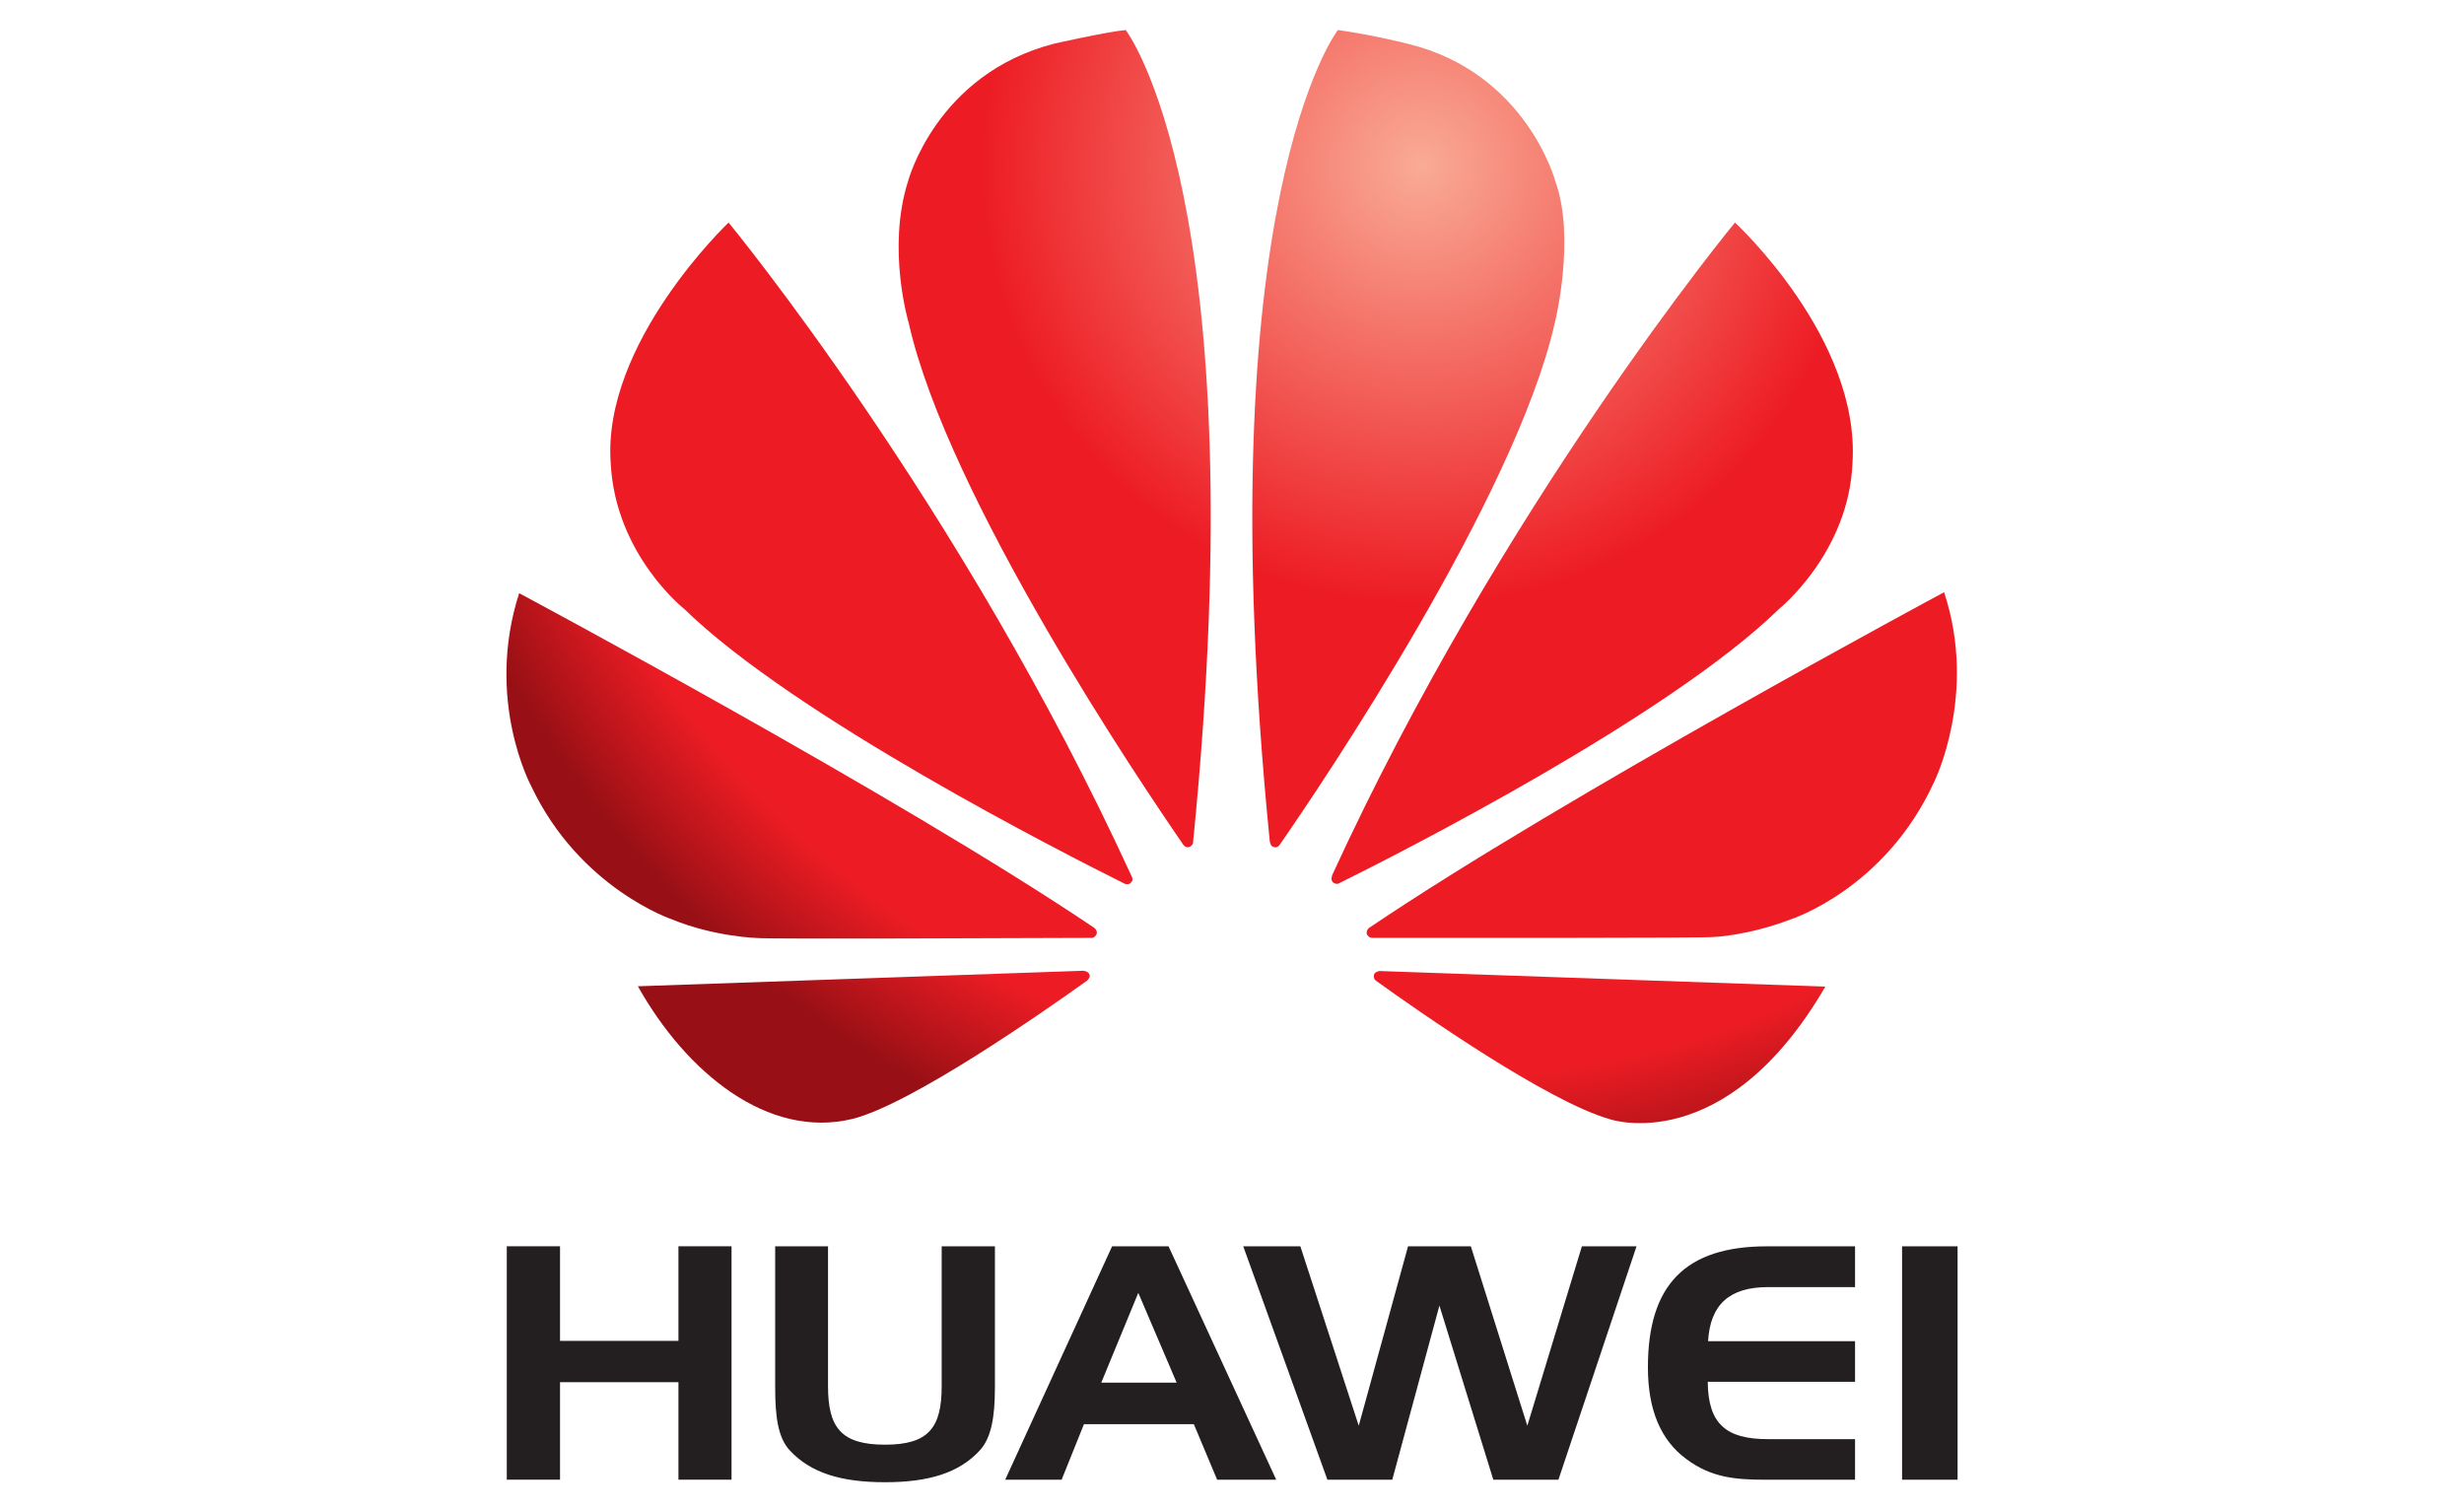
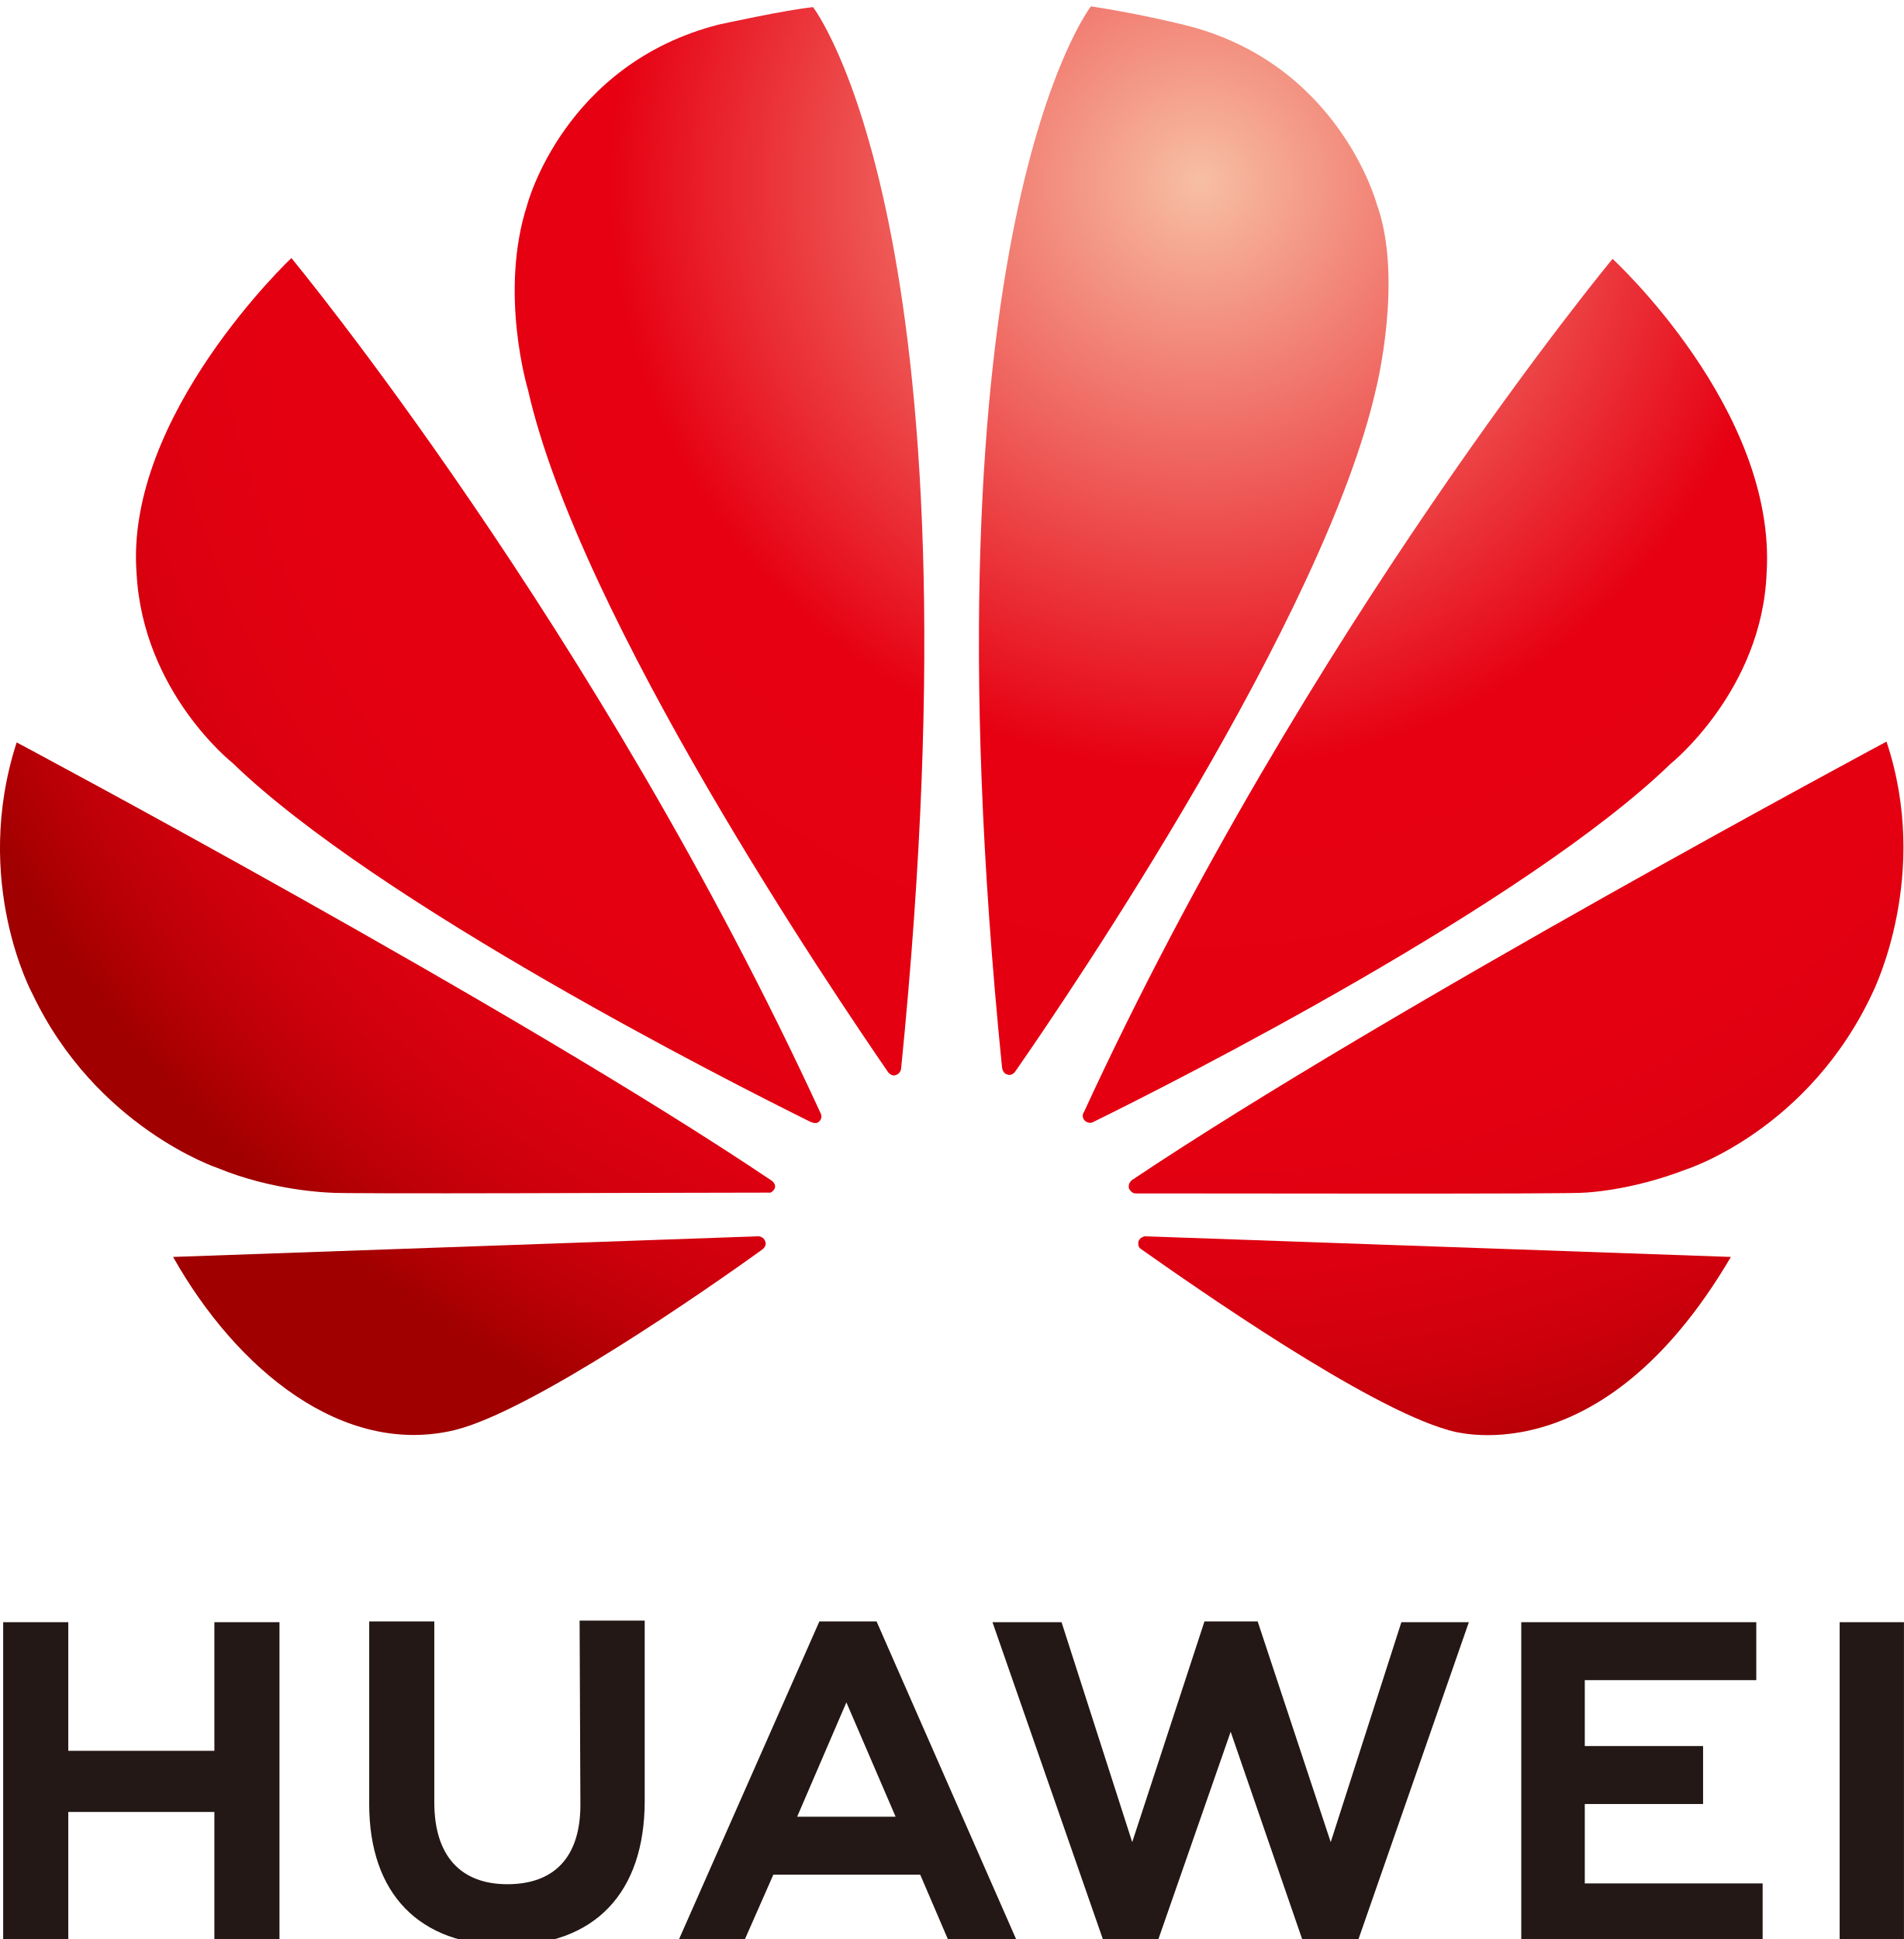
- <svg xmlns="http://www.w3.org/2000/svg" viewBox="0 0 400 245" width="400" height="245">
-   <defs>
-     <clipPath id="a">
-       <path d="M30.928 118.27l5.712 6.383 19.922-23.758zm5.712-31.583v8.618l30.649-4.286zm25.355-19.565l-5.758 6.382L81.87 90.879zm31.856 2.422l-8.545.885 7.477 30.14zm22.104 23.199l-6.966-5.031-14.535 27.39zm.928 32.096l-1.81-8.432-29.07 10.621zm-20.71 24.456l4.272-7.5-28.698-11.6zm-31.717 4.24l8.173-2.656-13.56-27.904zM38.033 135.46l7.848 3.494 8.544-29.86zm-7.523-31.211l3.483 7.873 26.284-16.444zm15.185-28.23l-2.647 8.2 30.463 5.403zm30.138-10.76l-7.476 4.285 19.085 24.503zm29.58 12.204l-8.405-1.816-2.182 30.978zm13.839 28.929l-5.062-6.988-22.29 21.568zm-9.01 30.745l.883-8.572-30.927 1.072zM83.032 154l6.362-5.776-23.683-19.985zm-31.485-5.776h8.591l-4.318-30.745zM18 16.903v27.925h10.069c8.18 0 13.53-5.585 13.53-13.845 0-8.26-5.31-14.08-13.609-14.08zm33.156-.472c-4.011 0-6.686 2.32-6.686 5.82 0 1.889.826 3.462 2.4 4.445 1.415.826 3.303 1.337 6.41 1.77l4.17.511v.512c0 2.95-1.141 4.208-3.658 4.208-2.321 0-3.698-1.22-3.855-3.461H45.1c.315 4.208 3.619 6.804 8.693 6.804 5.82 0 8.416-2.478 8.416-8.18v-5.861c0-2.675.197-4.72.59-6.096h-4.72a27.566 27.566 0 0 0-.314 3.382c-.944-2.4-3.422-3.854-6.608-3.854zm14.16 16.716v3.421h3.54v4.956l4.72 1.888v-6.844h4.798v-3.421h-4.799v-9.4c0-2.125.905-3.108 2.871-3.108.787 0 1.298.079 1.928.236v-3.972c-1.141-.236-2.006-.354-3.226-.354-4.72 0-6.293 2.478-6.293 6.45v10.148zm17.148 6.686v4.916h5.113v-4.916zm.236-22.93v19.665h4.72V16.903zm18.958-.472c-5.86 0-9.636 4.05-9.636 10.305 0 6.41 3.697 10.304 9.675 10.304 4.877 0 8.063-2.596 8.653-7.08l-4.602-.747c-.314 2.675-1.848 4.13-4.169 4.13-2.91 0-4.72-2.438-4.72-6.49 0-4.247 1.77-6.686 4.799-6.686 2.36 0 3.815 1.455 4.248 4.209l4.444-.905c-.708-4.366-4.012-7.04-8.692-7.04zm18.21 0c-4.012 0-6.686 2.32-6.686 5.82 0 1.889.826 3.462 2.4 4.445 1.415.826 3.303 1.337 6.41 1.77l4.17.511v.512c0 2.95-1.141 4.208-3.659 4.208-2.32 0-3.697-1.22-3.854-3.461h-4.838c.315 4.208 3.619 6.804 8.692 6.804 5.821 0 8.417-2.478 8.417-8.18v-5.861c0-2.675.197-4.72.59-6.096h-4.72a27.544 27.544 0 0 0-.314 3.382c-.944-2.4-3.422-3.854-6.608-3.854zm1.534 3.343c2.91 0 4.877 2.045 4.877 5.192v1.258l-4.444-.668c-2.596-.433-3.776-1.377-3.776-3.068 0-1.652 1.259-2.714 3.343-2.714zm-68.712 0c2.91 0 4.877 2.045 4.877 5.192v1.258l-4.444-.668c-2.596-.433-3.776-1.377-3.776-3.068 0-1.652 1.259-2.714 3.343-2.714zm-29.616 1.101h4.759c5.428 0 8.456 4.563 8.456 10.108 0 5.664-2.91 9.872-8.377 9.872h-4.838z" clip-rule="evenodd" />
-     </clipPath>
-     <clipPath id="b">
-       <path d="M0 0h149v171H0z" />
-     </clipPath>
-     <clipPath id="c">
-       <path d="M0 747h714V0H0z" />
-     </clipPath>
-     <clipPath id="d">
-       <path d="M0 747h714V0H0z" />
-     </clipPath>
-     <clipPath id="e">
-       <path d="M0 747h714V0H0z" />
-     </clipPath>
-     <clipPath id="f">
-       <path d="M0 747h714V0H0z" />
-     </clipPath>
-     <clipPath id="g">
-       <path d="M0 747h714V0H0z" />
-     </clipPath>
-     <clipPath id="h">
-       <path d="M0 747h714V0H0z" />
-     </clipPath>
-     <clipPath id="i">
-       <path d="M0 747h714V0H0z" />
-     </clipPath>
-     <clipPath id="j">
-       <path d="M0 747h714V0H0z" />
-     </clipPath>
-     <radialGradient id="s" spreadMethod="pad" gradientTransform="matrix(30.6689 0 0 -30.6689 54.74 480.557)" gradientUnits="userSpaceOnUse" r="1" cy="0" cx="0" fy="0" fx="0">
-       <stop offset="0" stop-color="#f9ab95" />
-       <stop offset=".42" stop-color="#ed1c24" />
-       <stop offset=".427" stop-color="#ed1c24" />
-       <stop offset=".873" stop-color="#ed1c24" />
-       <stop offset="1" stop-color="#981015" />
-     </radialGradient>
-     <radialGradient id="r" spreadMethod="pad" gradientTransform="matrix(30.66695 0 0 -30.66695 54.74 480.558)" gradientUnits="userSpaceOnUse" r="1" cy="0" cx="0" fy="0" fx="0">
-       <stop offset="0" stop-color="#f9ab95" />
-       <stop offset=".42" stop-color="#ed1c24" />
-       <stop offset=".427" stop-color="#ed1c24" />
-       <stop offset=".873" stop-color="#ed1c24" />
-       <stop offset="1" stop-color="#981015" />
-     </radialGradient>
-     <radialGradient id="q" spreadMethod="pad" gradientTransform="matrix(30.66283 0 0 -30.66283 54.738 480.553)" gradientUnits="userSpaceOnUse" r="1" cy="0" cx="0" fy="0" fx="0">
-       <stop offset="0" stop-color="#f9ab95" />
-       <stop offset=".42" stop-color="#ed1c24" />
-       <stop offset=".427" stop-color="#ed1c24" />
-       <stop offset=".873" stop-color="#ed1c24" />
-       <stop offset="1" stop-color="#981015" />
-     </radialGradient>
-     <radialGradient id="p" spreadMethod="pad" gradientTransform="matrix(30.66843 0 0 -30.66843 54.738 480.556)" gradientUnits="userSpaceOnUse" r="1" cy="0" cx="0" fy="0" fx="0">
-       <stop offset="0" stop-color="#f9ab95" />
-       <stop offset=".42" stop-color="#ed1c24" />
-       <stop offset=".427" stop-color="#ed1c24" />
-       <stop offset=".873" stop-color="#ed1c24" />
-       <stop offset="1" stop-color="#981015" />
-     </radialGradient>
-     <radialGradient id="o" spreadMethod="pad" gradientTransform="matrix(30.63336 0 0 -30.63335 54.73 480.557)" gradientUnits="userSpaceOnUse" r="1" cy="0" cx="0" fy="0" fx="0">
-       <stop offset="0" stop-color="#f9ab95" />
-       <stop offset=".42" stop-color="#ed1c24" />
-       <stop offset=".427" stop-color="#ed1c24" />
-       <stop offset=".873" stop-color="#ed1c24" />
-       <stop offset="1" stop-color="#981015" />
-     </radialGradient>
-     <radialGradient id="n" spreadMethod="pad" gradientTransform="matrix(30.63312 0 0 -30.63312 54.732 480.558)" gradientUnits="userSpaceOnUse" r="1" cy="0" cx="0" fy="0" fx="0">
-       <stop offset="0" stop-color="#f9ab95" />
-       <stop offset=".42" stop-color="#ed1c24" />
-       <stop offset=".427" stop-color="#ed1c24" />
-       <stop offset=".873" stop-color="#ed1c24" />
-       <stop offset="1" stop-color="#981015" />
-     </radialGradient>
-     <radialGradient id="m" spreadMethod="pad" gradientTransform="matrix(30.64128 0 0 -30.64128 54.736 480.564)" gradientUnits="userSpaceOnUse" r="1" cy="0" cx="0" fy="0" fx="0">
-       <stop offset="0" stop-color="#f9ab95" />
-       <stop offset=".42" stop-color="#ed1c24" />
-       <stop offset=".427" stop-color="#ed1c24" />
-       <stop offset=".873" stop-color="#ed1c24" />
-       <stop offset="1" stop-color="#981015" />
-     </radialGradient>
-     <radialGradient id="l" spreadMethod="pad" gradientTransform="matrix(30.63808 0 0 -30.63808 54.731 480.56)" gradientUnits="userSpaceOnUse" r="1" cy="0" cx="0" fy="0" fx="0">
-       <stop offset="0" stop-color="#f9ab95" />
-       <stop offset=".42" stop-color="#ed1c24" />
-       <stop offset=".427" stop-color="#ed1c24" />
-       <stop offset=".873" stop-color="#ed1c24" />
-       <stop offset="1" stop-color="#981015" />
-     </radialGradient>
-     <clipPath id="k">
-       <path d="M0 521.57h368.5V0H0v521.57z" />
-     </clipPath>
-   </defs>
-   <path fill="none" pointer-events="none" d="M0 0h400v245H0z" />
-   <path d="M90.914 217.666h19.222v-15.358h8.62v37.89h-8.62v-15.824H90.914v15.824H82.27v-37.89h8.644v15.358z" fill="#231f20" />
-   <g clip-path="url(#k)" transform="matrix(5.54425 0 0 -5.54425 -72.804 2690.986)">
-     <path d="M37.376 444.78c0-1.208.38-1.714 1.67-1.714 1.285 0 1.658.506 1.658 1.714v4.095h1.559v-4.131c0-.872-.106-1.473-.438-1.84-.606-.663-1.495-.937-2.78-.937-1.288 0-2.183.274-2.794.938-.338.37-.422.972-.422 1.839v4.13h1.547v-4.094zM45.377 444.882h2.207l-1.123 2.63-1.084-2.63zm1.97 3.992l3.153-6.834h-1.73l-.682 1.626H44.87l-.654-1.626h-1.652l3.13 6.834h1.653zM51.206 448.875l1.71-5.254 1.444 5.254h1.838l1.654-5.254 1.598 5.254h1.6l-2.287-6.834h-1.907l-1.578 5.098-1.38-5.098h-1.9l-2.464 6.834h1.672zM63.145 446.096h4.303v-1.188h-4.313c.01-1.233.533-1.68 1.764-1.68h2.549v-1.188h-2.623c-.893 0-1.588.065-2.309.6-.766.558-1.133 1.457-1.133 2.692 0 2.416 1.1 3.542 3.487 3.542h2.578v-1.194h-2.549c-1.129 0-1.693-.513-1.754-1.584M68.825 448.875h1.625v-6.834h-1.625v6.834z" fill="#231f20" />
+ <svg xmlns="http://www.w3.org/2000/svg" version="1.1" id="Layer_1" x="0px" y="0px" viewBox="0 0 239.8 244.2" style="enable-background:new 0 0 239.8 244.2;" xml:space="preserve">
+   <style type="text/css">
+ 	.st0{fill:url(#SVGID_1_);}
+ 	.st1{fill:url(#SVGID_2_);}
+ 	.st2{fill:url(#SVGID_3_);}
+ 	.st3{fill:url(#SVGID_4_);}
+ 	.st4{fill:url(#SVGID_5_);}
+ 	.st5{fill:url(#SVGID_6_);}
+ 	.st6{fill:url(#SVGID_7_);}
+ 	.st7{fill:url(#SVGID_8_);}
+ 	.st8{fill:#231815;}
+ </style>
+   <g>
+     <g>
+       <radialGradient id="SVGID_1_" cx="152.721" cy="219.798" r="174.731" gradientTransform="matrix(0.9896 0 0 -0.9856 -1.152151e-02 239.5213)" gradientUnits="userSpaceOnUse">
+         <stop offset="0" style="stop-color:#F7BFA4" />
+         <stop offset="5.522288e-02" style="stop-color:#F5A691" />
+         <stop offset="0.43" style="stop-color:#E60012" />
+         <stop offset="0.688" style="stop-color:#E40011" />
+         <stop offset="0.791" style="stop-color:#DD0010" />
+         <stop offset="0.867" style="stop-color:#D1000D" />
+         <stop offset="0.929" style="stop-color:#BF0008" />
+         <stop offset="0.983" style="stop-color:#A90002" />
+         <stop offset="1" style="stop-color:#A00000" />
+       </radialGradient>
+       <path class="st0" d="M103.2,141.2c0,0,0.4-0.3,0.2-0.9l0,0C75.2,79,36.7,32.5,36.7,32.5s-21,19.8-19.5,39.7    c0.8,15,12.1,23.9,12.1,23.9c18.3,17.7,62.5,40.1,72.8,45.2C102.4,141.4,102.9,141.6,103.2,141.2z" />
+       <radialGradient id="SVGID_2_" cx="152.721" cy="219.815" r="174.741" gradientTransform="matrix(0.9896 0 0 -0.9856 -1.152151e-02 239.5213)" gradientUnits="userSpaceOnUse">
+         <stop offset="0" style="stop-color:#F7BFA4" />
+         <stop offset="5.522288e-02" style="stop-color:#F5A691" />
+         <stop offset="0.43" style="stop-color:#E60012" />
+         <stop offset="0.688" style="stop-color:#E40011" />
+         <stop offset="0.791" style="stop-color:#DD0010" />
+         <stop offset="0.867" style="stop-color:#D1000D" />
+         <stop offset="0.929" style="stop-color:#BF0008" />
+         <stop offset="0.983" style="stop-color:#A90002" />
+         <stop offset="1" style="stop-color:#A00000" />
+       </radialGradient>
+       <path class="st1" d="M96.4,156.4c-0.2-0.7-0.9-0.7-0.9-0.7l0,0l-73.7,2.6c8,14.2,21.4,25.2,35.5,21.8c9.7-2.4,31.6-17.6,38.8-22.8    l0,0C96.6,156.8,96.4,156.4,96.4,156.4z" />
+       <radialGradient id="SVGID_3_" cx="152.717" cy="219.793" r="174.718" gradientTransform="matrix(0.9896 0 0 -0.9856 -1.152151e-02 239.5213)" gradientUnits="userSpaceOnUse">
+         <stop offset="0" style="stop-color:#F7BFA4" />
+         <stop offset="5.522288e-02" style="stop-color:#F5A691" />
+         <stop offset="0.43" style="stop-color:#E60012" />
+         <stop offset="0.688" style="stop-color:#E40011" />
+         <stop offset="0.791" style="stop-color:#DD0010" />
+         <stop offset="0.867" style="stop-color:#D1000D" />
+         <stop offset="0.929" style="stop-color:#BF0008" />
+         <stop offset="0.983" style="stop-color:#A90002" />
+         <stop offset="1" style="stop-color:#A00000" />
+       </radialGradient>
+       <path class="st2" d="M97.5,149.8c0.4-0.6-0.3-1.1-0.3-1.1l0,0C64.8,126.9,2.1,93.5,2.1,93.5c-5.7,17.6,2,31.7,2,31.7    c8,16.8,23.3,21.9,23.3,21.9c7,2.9,14.1,3.1,14.1,3.1c1.1,0.2,43.8,0,55.3,0C97.2,150.3,97.5,149.8,97.5,149.8z" />
+       <radialGradient id="SVGID_4_" cx="152.712" cy="219.788" r="174.721" gradientTransform="matrix(0.9896 0 0 -0.9856 -1.152151e-02 239.5213)" gradientUnits="userSpaceOnUse">
+         <stop offset="0" style="stop-color:#F7BFA4" />
+         <stop offset="5.522288e-02" style="stop-color:#F5A691" />
+         <stop offset="0.43" style="stop-color:#E60012" />
+         <stop offset="0.688" style="stop-color:#E40011" />
+         <stop offset="0.791" style="stop-color:#DD0010" />
+         <stop offset="0.867" style="stop-color:#D1000D" />
+         <stop offset="0.929" style="stop-color:#BF0008" />
+         <stop offset="0.983" style="stop-color:#A90002" />
+         <stop offset="1" style="stop-color:#A00000" />
+       </radialGradient>
+       <path class="st3" d="M102.4,0.9c-3.2,0.3-11.9,2.2-11.9,2.2C71,8.1,66.4,25.8,66.4,25.8c-3.6,11.1,0.1,23.3,0.1,23.3    c6.5,28.8,38.6,76.1,45.4,86c0.5,0.5,0.9,0.3,0.9,0.3c0.7-0.2,0.7-0.9,0.7-0.9l0,0C124.1,28.8,102.4,0.9,102.4,0.9z" />
+       <radialGradient id="SVGID_5_" cx="152.754" cy="219.787" r="174.917" gradientTransform="matrix(0.9896 0 0 -0.9856 -1.152151e-02 239.5213)" gradientUnits="userSpaceOnUse">
+         <stop offset="0" style="stop-color:#F7BFA4" />
+         <stop offset="5.522288e-02" style="stop-color:#F5A691" />
+         <stop offset="0.43" style="stop-color:#E60012" />
+         <stop offset="0.688" style="stop-color:#E40011" />
+         <stop offset="0.791" style="stop-color:#DD0010" />
+         <stop offset="0.867" style="stop-color:#D1000D" />
+         <stop offset="0.929" style="stop-color:#BF0008" />
+         <stop offset="0.983" style="stop-color:#A90002" />
+         <stop offset="1" style="stop-color:#A00000" />
+       </radialGradient>
+       <path class="st4" d="M126.8,135.3c0.7,0.3,1.1-0.4,1.1-0.4l0,0c7.1-10.2,38.9-57.2,45.4-85.9c0,0,3.5-13.9,0.1-23.3    c0,0-4.8-17.9-24.4-22.6c0,0-5.6-1.4-11.6-2.3c0,0-21.8,28-11.2,133.6l0,0C126.3,135.2,126.8,135.3,126.8,135.3z" />
+       <radialGradient id="SVGID_6_" cx="152.753" cy="219.782" r="174.901" gradientTransform="matrix(0.9896 0 0 -0.9856 -1.152151e-02 239.5213)" gradientUnits="userSpaceOnUse">
+         <stop offset="0" style="stop-color:#F7BFA4" />
+         <stop offset="5.522288e-02" style="stop-color:#F5A691" />
+         <stop offset="0.43" style="stop-color:#E60012" />
+         <stop offset="0.688" style="stop-color:#E40011" />
+         <stop offset="0.791" style="stop-color:#DD0010" />
+         <stop offset="0.867" style="stop-color:#D1000D" />
+         <stop offset="0.929" style="stop-color:#BF0008" />
+         <stop offset="0.983" style="stop-color:#A90002" />
+         <stop offset="1" style="stop-color:#A00000" />
+       </radialGradient>
+       <path class="st5" d="M144.2,155.7c0,0-0.6,0.1-0.8,0.6c0,0-0.2,0.7,0.3,1l0,0c7.1,5,28.4,19.9,38.7,22.8c0,0,19,6.5,35.6-21.8    L144.2,155.7L144.2,155.7z" />
+       <radialGradient id="SVGID_7_" cx="152.753" cy="219.777" r="174.896" gradientTransform="matrix(0.9896 0 0 -0.9856 -1.152151e-02 239.5213)" gradientUnits="userSpaceOnUse">
+         <stop offset="0" style="stop-color:#F7BFA4" />
+         <stop offset="5.522288e-02" style="stop-color:#F5A691" />
+         <stop offset="0.43" style="stop-color:#E60012" />
+         <stop offset="0.688" style="stop-color:#E40011" />
+         <stop offset="0.791" style="stop-color:#DD0010" />
+         <stop offset="0.867" style="stop-color:#D1000D" />
+         <stop offset="0.929" style="stop-color:#BF0008" />
+         <stop offset="0.983" style="stop-color:#A90002" />
+         <stop offset="1" style="stop-color:#A00000" />
+       </radialGradient>
+       <path class="st6" d="M237.6,93.4c0,0-62.6,33.5-95,55.2l0,0c0,0-0.6,0.4-0.4,1.1c0,0,0.3,0.6,0.8,0.6l0,0    c11.6,0,55.5,0.1,56.6-0.1c0,0,5.7-0.2,12.7-2.9c0,0,15.6-4.9,23.7-22.6C236,124.6,243.2,110.2,237.6,93.4z" />
+       <radialGradient id="SVGID_8_" cx="152.753" cy="219.781" r="174.902" gradientTransform="matrix(0.9896 0 0 -0.9856 -1.152151e-02 239.5213)" gradientUnits="userSpaceOnUse">
+         <stop offset="0" style="stop-color:#F7BFA4" />
+         <stop offset="5.522288e-02" style="stop-color:#F5A691" />
+         <stop offset="0.43" style="stop-color:#E60012" />
+         <stop offset="0.688" style="stop-color:#E40011" />
+         <stop offset="0.791" style="stop-color:#DD0010" />
+         <stop offset="0.867" style="stop-color:#D1000D" />
+         <stop offset="0.929" style="stop-color:#BF0008" />
+         <stop offset="0.983" style="stop-color:#A90002" />
+         <stop offset="1" style="stop-color:#A00000" />
+       </radialGradient>
+       <path class="st7" d="M136.7,141.2c0,0,0.5,0.4,1,0.1l0,0c10.6-5.2,54.5-27.5,72.7-45.1c0,0,11.5-9.2,12.1-24    c1.3-20.6-19.4-39.6-19.4-39.6s-38.4,46.3-66.6,107.5l0,0C136.5,140,136.1,140.7,136.7,141.2z" />
+     </g>
+     <g>
+       <g>
+         <polygon class="st8" points="27,220.5 8.6,220.5 8.6,204.3 0.4,204.3 0.4,244.5 8.6,244.5 8.6,228.2 27,228.2 27,244.5      35.2,244.5 35.2,204.3 27,204.3    " />
+         <path class="st8" d="M73.1,227.3c0,6.6-3.3,10-9.2,10s-9.2-3.6-9.2-10.3v-22.8h-8.2v23c0,11.3,6.3,17.8,17.3,17.8     c11.1,0,17.4-6.6,17.4-18.2v-22.7H73L73.1,227.3L73.1,227.3z" />
+         <polygon class="st8" points="167.6,232 158.4,204.2 151.7,204.2 142.6,232 133.7,204.3 125,204.3 139,244.5 145.8,244.5      155,218.1 164.1,244.5 171,244.5 185,204.3 176.5,204.3    " />
+         <polygon class="st8" points="199.6,227.2 214.5,227.2 214.5,219.9 199.6,219.9 199.6,211.6 221.2,211.6 221.2,204.3 191.6,204.3      191.6,244.5 222,244.5 222,237.2 199.6,237.2    " />
+         <rect x="231.7" y="204.3" class="st8" width="8.1" height="40.2" />
+         <path class="st8" d="M115.9,236.1l3.6,8.4h8.6l-17.7-40.3h-7.2l-17.8,40.3h8.3l3.7-8.4H115.9z M106.6,214.4l6.2,14.4h-12.4     L106.6,214.4z" />
+       </g>
+     </g>
  </g>
-   <path d="M31.014 471.791c.14-2.671 2.151-4.255 2.151-4.255 3.24-3.157 11.084-7.141 12.904-8.049.024-.002.119-.036.174.035 0 0 .075.059.037.155-4.991 10.904-11.816 19.172-11.816 19.172s-3.715-3.527-3.45-7.058" fill="url(#l)" transform="matrix(5.54425 0 0 -5.54425 -72.804 2690.986)" />
-   <path d="M31.809 456.488c1.415-2.523 3.801-4.486 6.285-3.883 1.717.429 5.596 3.137 6.875 4.054l-.004.001c.1.087.071.161.071.161-.038.117-.172.117-.172.117v.005l-13.055-.455z" fill="url(#m)" transform="matrix(5.54425 0 0 -5.54425 -72.804 2690.986)" />
-   <path d="M28.685 462.349c1.416-2.994 4.121-3.902 4.121-3.902 1.247-.513 2.496-.546 2.496-.546.195-.035 7.765-.004 9.792.004.088 0 .135.088.135.088.063.102-.047.198-.047.198v.001c-5.734 3.866-16.849 9.805-16.849 9.805-1.011-3.127.352-5.648.352-5.648" fill="url(#n)" transform="matrix(5.54425 0 0 -5.54425 -72.804 2690.986)" />
-   <path d="M43.993 484.086c-3.457-.894-4.274-4.03-4.274-4.03-.63-1.974.018-4.14.018-4.14 1.15-5.121 6.83-13.531 8.052-15.298.088-.087.153-.054.153-.054a.163.163 0 0 1 .125.161c1.875 18.782-1.974 23.761-1.974 23.761-.567-.053-2.1-.4-2.1-.4" fill="url(#o)" transform="matrix(5.54425 0 0 -5.54425 -72.804 2690.986)" />
-   <path d="M50.313 460.713h.006c.01-.121.1-.146.1-.146.124-.048.187.073.187.073v-.003c1.256 1.809 6.897 10.181 8.052 15.279 0 0 .616 2.47.015 4.14 0 0-.85 3.185-4.313 4.025 0 0-.998.257-2.055.405 0 0-3.869-4.982-1.992-23.773" fill="url(#p)" transform="matrix(5.54425 0 0 -5.54425 -72.804 2690.986)" />
-   <path d="M53.509 456.931s-.116-.016-.147-.102c0 0-.03-.114.052-.172v-.002c1.245-.898 5.032-3.546 6.86-4.061 0 0 3.375-1.15 6.304 3.884l-13.069.457v-.004z" fill="url(#q)" transform="matrix(5.54425 0 0 -5.54425 -72.804 2690.986)" />
-   <path d="M53.219 458.198v-.001s-.097-.066-.064-.19c0 0 .055-.097.132-.097v-.005c2.053 0 9.831-.008 10.03.026 0 0 1.004.039 2.246.516 0 0 2.766.882 4.2 4.023 0 0 1.282 2.563.292 5.555 0 0-11.1-5.953-16.836-9.827" fill="url(#r)" transform="matrix(5.54425 0 0 -5.54425 -72.804 2690.986)" />
-   <path d="M52.133 459.731h.006s-.064-.127.033-.209c0 0 .09-.068.176-.015 1.872.93 9.652 4.887 12.875 8.029 0 0 2.041 1.639 2.15 4.27.235 3.658-3.441 7.043-3.441 7.043s-6.813-8.244-11.799-19.118" fill="url(#s)" transform="matrix(5.54425 0 0 -5.54425 -72.804 2690.986)" />
</svg>
